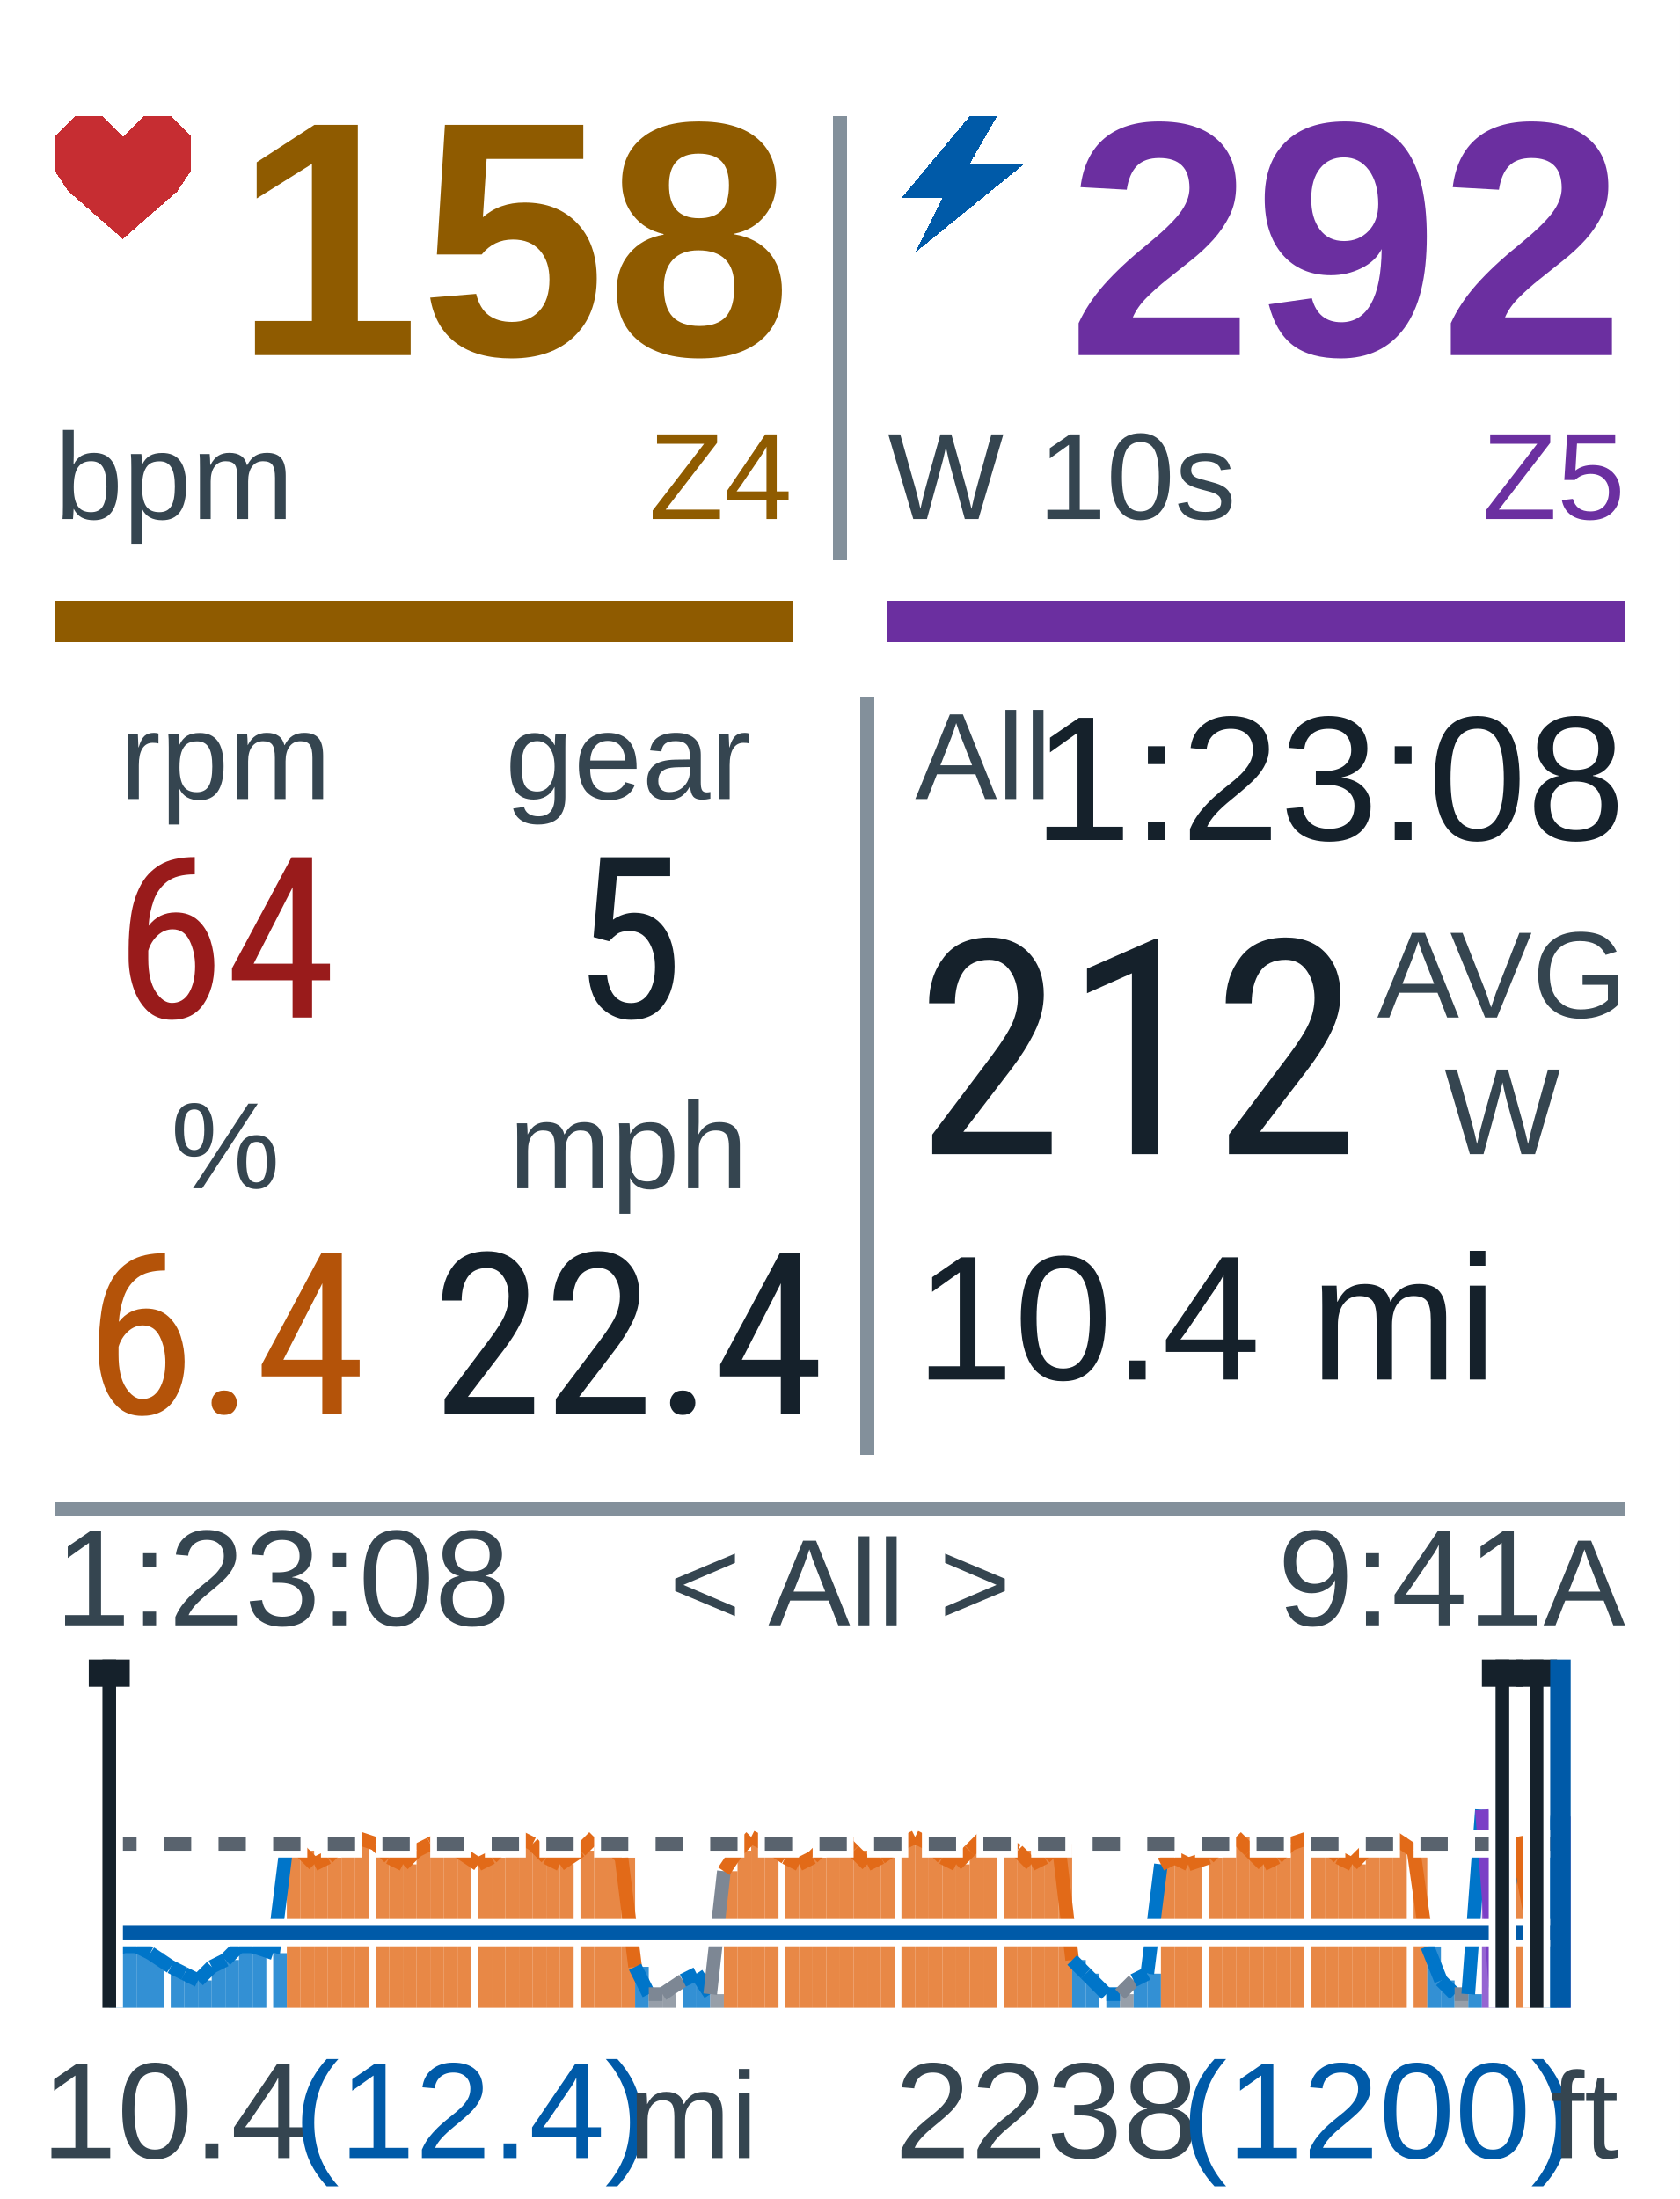
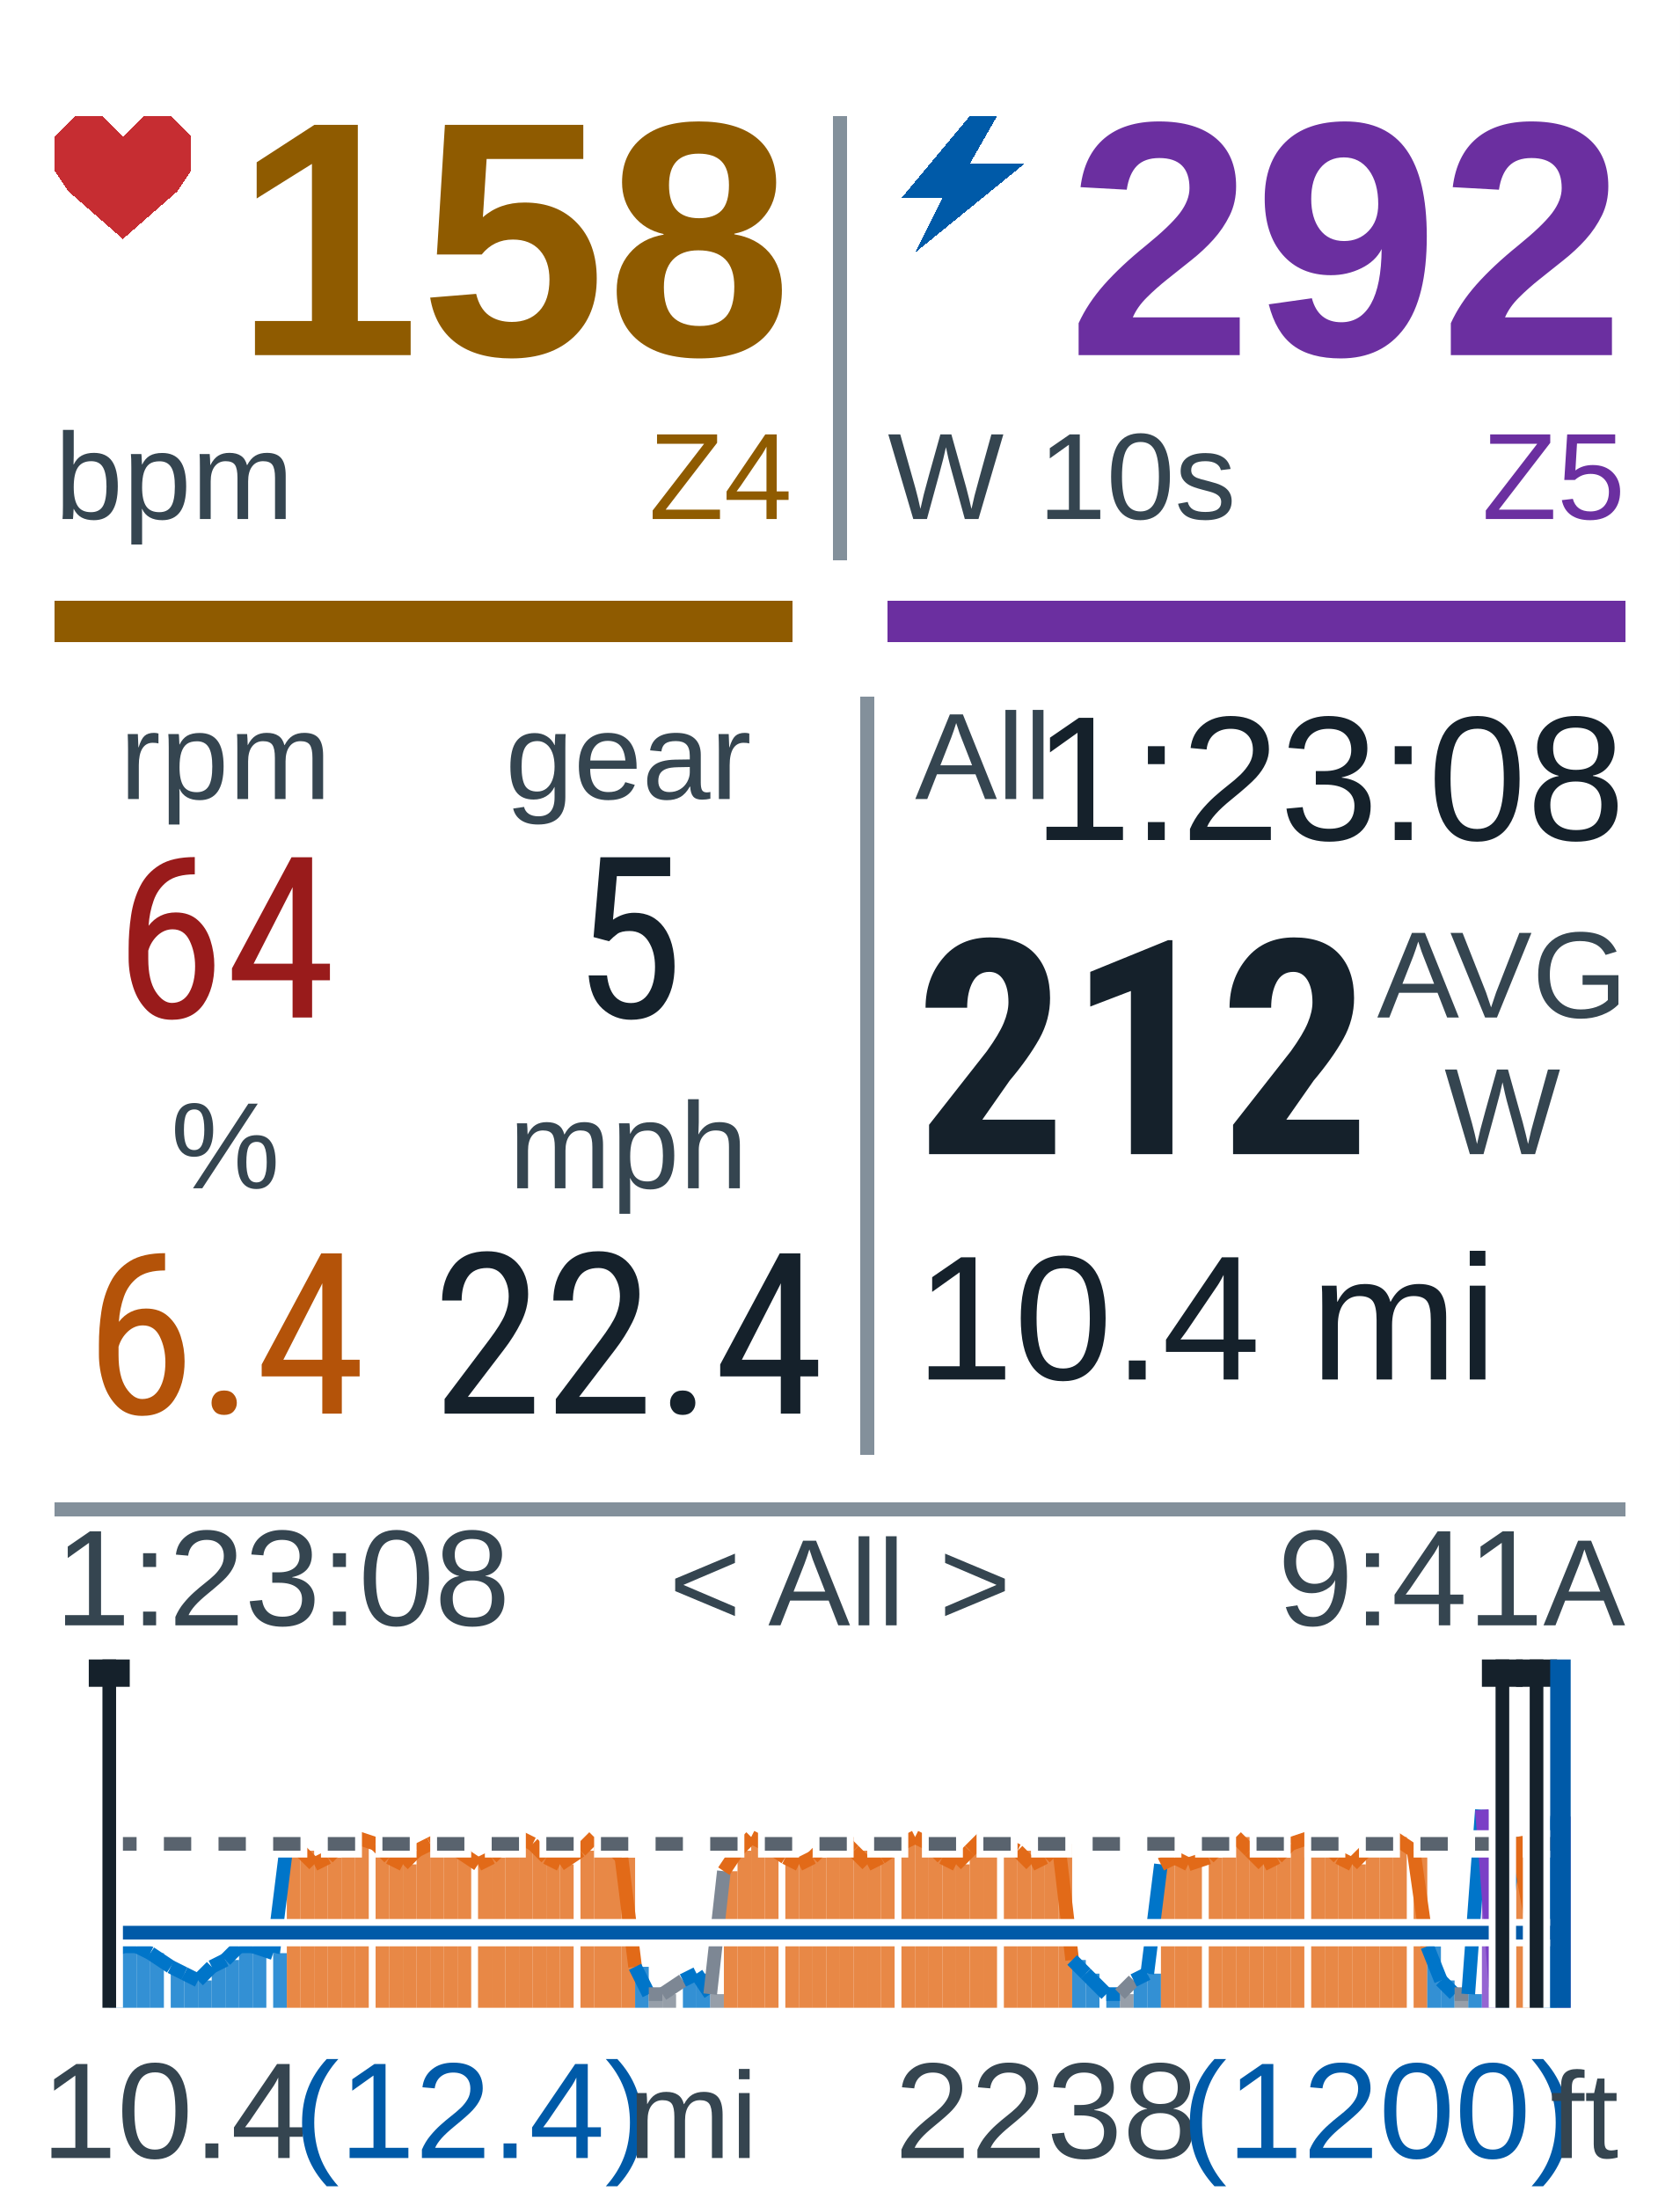
<svg xmlns="http://www.w3.org/2000/svg" width="246" height="322" viewBox="0 0 246 322" role="img" aria-labelledby="title desc">
  <rect width="246" height="322" fill="white" />
  <rect x="122" y="17" width="2" height="65" fill="#83909B" shape-rendering="crispEdges" />
  <text x="116" y="52" font-family="'Garmin Robo Units', Arial, sans-serif" font-size="49" font-weight="bold" text-anchor="end" fill="#8F5B00">158</text>
  <text x="8" y="76" font-family="'DejaVu Sans Medium Condensed B', Arial, sans-serif" font-size="18" font-weight="normal" text-anchor="start" fill="#354550">bpm</text>
  <text x="116" y="76" font-family="'DejaVu Sans Medium Condensed B', Arial, sans-serif" font-size="18" font-weight="normal" text-anchor="end" fill="#8F5B00">Z4</text>
  <rect x="8" y="88" width="108" height="6" fill="#8F5B00" shape-rendering="crispEdges" />
  <text x="238" y="52" font-family="'Garmin Robo Units', Arial, sans-serif" font-size="49" font-weight="bold" text-anchor="end" fill="#6B2FA0" data-power-group="z6-z7" id="live-power-value">292</text>
  <text x="130" y="76" font-family="'DejaVu Sans Medium Condensed B', Arial, sans-serif" font-size="18" font-weight="normal" text-anchor="start" fill="#354550" data-metric="live-power-average-window-label" id="live-power-unit">W 10s</text>
  <text x="238" y="76" font-family="'DejaVu Sans Medium Condensed B', Arial, sans-serif" font-size="18" font-weight="normal" text-anchor="end" fill="#6B2FA0" data-power-group="z6-z7" id="live-power-zone">Z5</text>
  <rect x="130" y="88" width="108" height="6" fill="#6B2FA0" shape-rendering="crispEdges" data-power-group="z6-z7" id="live-power-bar" />
  <text x="33" y="149" font-family="'Roboto Condensed', Arial, sans-serif" font-size="33" font-weight="400" text-anchor="middle" fill="#991B1B" data-metric="current-cadence" data-color-rule="lt70-deep-red;gt100-deep-purple;otherwise-neutral">64</text>
  <rect x="126" y="102" width="2" height="111" fill="#83909B" shape-rendering="crispEdges" />
  <text x="134" y="117" font-family="'DejaVu Sans Medium Condensed B', Arial, sans-serif" font-size="18" font-weight="normal" text-anchor="start" fill="#354550" id="stats-title">All</text>
  <text x="238" y="123" font-family="'DejaVu Sans Medium Condensed B', Arial, sans-serif" font-size="26" font-weight="normal" text-anchor="end" fill="#15212B" id="stats-time">1:23:08</text>
-   <text x="134" y="169" font-family="'Roboto Condensed', Arial, sans-serif" font-size="44" font-weight="400" text-anchor="start" fill="#15212B" data-metric="current-lap-average-power" id="stats-power">212</text>
+   <text x="134" y="169" font-family="'Roboto Condensed', Arial, sans-serif" font-size="44" font-weight="bold" text-anchor="start" fill="#15212B" data-metric="current-lap-average-power" id="stats-power">212</text>
  <rect x="8" y="220" width="230" height="2" fill="#83909B" shape-rendering="crispEdges" />
  <text x="8" y="238" font-family="'DejaVu Sans Medium Condensed B', Arial, sans-serif" font-size="20" text-anchor="start" fill="#354550" data-metric="activity-elapsed-time" font-weight="normal">1:23:08</text>
  <polygon points="18,20 15,17 11,17 8,20 8,25 10,28 18,35 26,28 28,25 28,20 25,17 21,17" fill="#C62D32" shape-rendering="crispEdges" />
  <polygon points="142,17 132,29 138,29 134,37 150,24 142,24 146,17" fill="#005AA8" shape-rendering="crispEdges" />
  <text x="92" y="149" font-family="'Roboto Condensed', Arial, sans-serif" font-size="33" font-weight="400" text-anchor="middle" fill="#15212B" data-metric="rear-gear-index">5</text>
  <text x="92" y="174" font-size="18" font-family="'DejaVu Sans Medium Condensed B', Arial, sans-serif" text-anchor="middle" fill="#354550" font-weight="normal">mph</text>
  <text x="92" y="207" font-size="33" font-family="'Roboto Condensed', Arial, sans-serif" text-anchor="middle" fill="#15212B" font-weight="400" data-metric="current-speed-mph">22.4</text>
  <text x="134" y="202" font-family="'DejaVu Sans Medium Condensed B', Arial, sans-serif" font-size="26" text-anchor="start" fill="#15212B" font-weight="normal" data-metric="current-lap-distance" id="stats-distance">10.4 mi</text>
  <text x="226" y="238" font-family="'DejaVu Sans Medium Condensed B', Arial, sans-serif" font-size="20" text-anchor="end" fill="#354550" data-metric="local-clock" font-weight="normal">9:41</text>
  <text x="33" y="207" font-family="'Roboto Condensed', Arial, sans-serif" font-size="33" text-anchor="middle" fill="#B45309" data-metric="current-estimated-grade" font-weight="400" data-color-rule="gt15-deep-purple;gt10-deep-red;gt5-orange;otherwise-neutral">6.4</text>
  <text x="123" y="238" font-family="'DejaVu Sans Medium Condensed B', Arial, sans-serif" font-size="18" text-anchor="middle" fill="#354550" data-metric="history-window" font-weight="normal" id="chart-range">&lt; All &gt;</text>
  <text x="238" y="238" font-family="'DejaVu Sans Medium Condensed B', Arial, sans-serif" font-size="18" text-anchor="end" fill="#354550" data-metric="clock-half-day" data-am-label="A" data-pm-label="B" font-weight="normal">A</text>
  <text x="220" y="149" font-family="'DejaVu Sans Medium Condensed B', Arial, sans-serif" font-size="18" text-anchor="middle" fill="#354550" font-weight="normal">AVG</text>
  <text x="220" y="169" font-family="'DejaVu Sans Medium Condensed B', Arial, sans-serif" font-size="18" text-anchor="middle" fill="#354550" font-weight="normal">W</text>
  <text x="33" y="117" font-family="'DejaVu Sans Medium Condensed B', Arial, sans-serif" font-size="18" text-anchor="middle" fill="#354550" font-weight="normal">rpm</text>
  <text x="92" y="117" font-family="'DejaVu Sans Medium Condensed B', Arial, sans-serif" font-size="18" text-anchor="middle" fill="#354550" font-weight="normal">gear</text>
  <text x="33" y="174" font-family="'DejaVu Sans Medium Condensed B', Arial, sans-serif" font-size="18" text-anchor="middle" fill="#354550" font-weight="normal">%</text>
  <text x="6" y="316" font-family="'DejaVu Sans Medium Condensed B', Arial, sans-serif" font-size="20" font-weight="normal" text-anchor="start" fill="#354550" data-metric="distance-total-and-remaining" data-part="total">10.4</text>
  <text x="43" y="316" font-family="'DejaVu Sans Medium Condensed B', Arial, sans-serif" font-size="20" font-weight="normal" text-anchor="start" fill="#005AA8" data-metric="distance-total-and-remaining" data-part="remaining">(12.4)</text>
  <text x="92" y="316" font-family="'DejaVu Sans Medium Condensed B', Arial, sans-serif" font-size="18" font-weight="normal" text-anchor="start" fill="#354550" data-metric="distance-total-and-remaining" data-part="unit">mi</text>
  <text x="131" y="316" font-family="'DejaVu Sans Medium Condensed B', Arial, sans-serif" font-size="20" font-weight="normal" text-anchor="start" fill="#354550" data-metric="ascent-total-and-remaining" data-part="total">2238</text>
  <text x="173" y="316" font-family="'DejaVu Sans Medium Condensed B', Arial, sans-serif" font-size="20" font-weight="normal" text-anchor="start" fill="#005AA8" data-metric="ascent-total-and-remaining" data-part="remaining">(1200)</text>
  <text x="227" y="316" font-family="'DejaVu Sans Medium Condensed B', Arial, sans-serif" font-size="18" font-weight="normal" text-anchor="start" fill="#354550" data-metric="ascent-total-and-remaining" data-part="unit">ft</text>
  <rect x="16" y="286" width="2" height="8" fill="#0075C9" fill-opacity="0.80" data-zone="Z2" data-watts="169.38" />
  <rect x="18" y="285" width="2" height="9" fill="#0075C9" fill-opacity="0.80" data-zone="Z2" data-watts="175.69" />
  <rect x="20" y="285" width="2" height="9" fill="#0075C9" fill-opacity="0.80" data-zone="Z2" data-watts="176.01" />
  <rect x="22" y="286" width="2" height="8" fill="#0075C9" fill-opacity="0.80" data-zone="Z2" data-watts="170.15" />
  <rect x="25" y="288" width="2" height="6" fill="#0075C9" fill-opacity="0.80" data-zone="Z2" data-watts="161.41" />
  <rect x="27" y="289" width="2" height="5" fill="#0075C9" fill-opacity="0.80" data-zone="Z2" data-watts="154.68" />
  <rect x="29" y="290" width="2" height="4" fill="#0075C9" fill-opacity="0.80" data-zone="Z2" data-watts="153.73" />
  <rect x="31" y="288" width="2" height="6" fill="#0075C9" fill-opacity="0.80" data-zone="Z2" data-watts="159.1" />
  <rect x="33" y="287" width="2" height="7" fill="#0075C9" fill-opacity="0.80" data-zone="Z2" data-watts="167.78" />
  <rect x="35" y="285" width="2" height="9" fill="#0075C9" fill-opacity="0.80" data-zone="Z2" data-watts="174.9" />
  <rect x="37" y="285" width="2" height="9" fill="#0075C9" fill-opacity="0.80" data-zone="Z2" data-watts="176.47" />
  <rect x="40" y="286" width="2" height="8" fill="#0075C9" fill-opacity="0.80" data-zone="Z2" data-watts="171.61" />
  <rect x="42" y="270" width="2" height="24" fill="#E26A18" fill-opacity="0.80" data-zone="Z4" data-watts="246.47" />
  <rect x="44" y="271" width="2" height="23" fill="#E26A18" fill-opacity="0.80" data-zone="Z4" data-watts="242.41" />
  <rect x="46" y="273" width="2" height="21" fill="#E26A18" fill-opacity="0.80" data-zone="Z4" data-watts="234.37" />
  <rect x="48" y="272" width="2" height="22" fill="#E26A18" fill-opacity="0.80" data-zone="Z4" data-watts="235.5" />
  <rect x="50" y="270" width="2" height="24" fill="#E26A18" fill-opacity="0.80" data-zone="Z4" data-watts="244.44" />
  <rect x="52" y="269" width="2" height="25" fill="#E26A18" fill-opacity="0.80" data-zone="Z4" data-watts="250.44" />
  <rect x="55" y="270" width="2" height="24" fill="#E26A18" fill-opacity="0.80" data-zone="Z4" data-watts="246.31" />
  <rect x="57" y="272" width="2" height="22" fill="#E26A18" fill-opacity="0.80" data-zone="Z4" data-watts="237.0" />
  <rect x="59" y="273" width="2" height="21" fill="#E26A18" fill-opacity="0.80" data-zone="Z4" data-watts="233.7" />
  <rect x="61" y="271" width="2" height="23" fill="#E26A18" fill-opacity="0.80" data-zone="Z4" data-watts="240.37" />
  <rect x="63" y="270" width="2" height="24" fill="#E26A18" fill-opacity="0.80" data-zone="Z4" data-watts="249.0" />
  <rect x="65" y="269" width="2" height="25" fill="#E26A18" fill-opacity="0.80" data-zone="Z4" data-watts="249.22" />
  <rect x="67" y="271" width="2" height="23" fill="#E26A18" fill-opacity="0.80" data-zone="Z4" data-watts="240.77" />
  <rect x="70" y="273" width="2" height="21" fill="#E26A18" fill-opacity="0.80" data-zone="Z4" data-watts="233.79" />
  <rect x="72" y="272" width="2" height="22" fill="#E26A18" fill-opacity="0.80" data-zone="Z4" data-watts="236.68" />
  <rect x="74" y="270" width="2" height="24" fill="#E26A18" fill-opacity="0.80" data-zone="Z4" data-watts="245.96" />
  <rect x="76" y="269" width="2" height="25" fill="#E26A18" fill-opacity="0.80" data-zone="Z4" data-watts="250.48" />
  <rect x="78" y="270" width="2" height="24" fill="#E26A18" fill-opacity="0.80" data-zone="Z4" data-watts="244.82" />
  <rect x="80" y="272" width="2" height="22" fill="#E26A18" fill-opacity="0.80" data-zone="Z4" data-watts="235.77" />
  <rect x="82" y="273" width="2" height="21" fill="#E26A18" fill-opacity="0.80" data-zone="Z4" data-watts="234.21" />
  <rect x="85" y="271" width="2" height="23" fill="#E26A18" fill-opacity="0.80" data-zone="Z4" data-watts="242.01" />
  <rect x="87" y="269" width="2" height="25" fill="#E26A18" fill-opacity="0.80" data-zone="Z4" data-watts="249.8" />
  <rect x="89" y="270" width="2" height="24" fill="#E26A18" fill-opacity="0.80" data-zone="Z4" data-watts="248.22" />
  <rect x="91" y="272" width="2" height="22" fill="#E26A18" fill-opacity="0.80" data-zone="Z4" data-watts="239.17" />
  <rect x="93" y="288" width="2" height="6" fill="#0075C9" fill-opacity="0.80" data-zone="Z2" data-watts="162.24" />
  <rect x="95" y="292" width="2" height="2" fill="#7D8794" fill-opacity="0.80" data-zone="Z1" data-watts="136.89" />
  <rect x="97" y="292" width="2" height="2" fill="#7D8794" fill-opacity="0.80" data-zone="Z1" data-watts="134.61" />
  <rect x="100" y="290" width="2" height="4" fill="#0075C9" fill-opacity="0.80" data-zone="Z2" data-watts="153.91" />
  <rect x="102" y="289" width="2" height="5" fill="#0075C9" fill-opacity="0.80" data-zone="Z2" data-watts="154.71" />
  <rect x="104" y="292" width="2" height="2" fill="#7D8794" fill-opacity="0.80" data-zone="Z1" data-watts="135.35" />
  <rect x="106" y="274" width="2" height="20" fill="#E26A18" fill-opacity="0.80" data-zone="Z4" data-watts="226.43" />
  <rect x="108" y="271" width="2" height="23" fill="#E26A18" fill-opacity="0.80" data-zone="Z4" data-watts="243.64" />
  <rect x="110" y="269" width="2" height="25" fill="#E26A18" fill-opacity="0.80" data-zone="Z4" data-watts="250.31" />
  <rect x="112" y="270" width="2" height="24" fill="#E26A18" fill-opacity="0.80" data-zone="Z4" data-watts="246.99" />
  <rect x="115" y="272" width="2" height="22" fill="#E26A18" fill-opacity="0.80" data-zone="Z4" data-watts="237.68" />
  <rect x="117" y="273" width="2" height="21" fill="#E26A18" fill-opacity="0.80" data-zone="Z4" data-watts="233.56" />
  <rect x="119" y="272" width="2" height="22" fill="#E26A18" fill-opacity="0.80" data-zone="Z4" data-watts="239.58" />
  <rect x="121" y="270" width="2" height="24" fill="#E26A18" fill-opacity="0.80" data-zone="Z4" data-watts="248.51" />
  <rect x="123" y="269" width="2" height="25" fill="#E26A18" fill-opacity="0.80" data-zone="Z4" data-watts="249.62" />
  <rect x="125" y="271" width="2" height="23" fill="#E26A18" fill-opacity="0.80" data-zone="Z4" data-watts="241.58" />
  <rect x="127" y="273" width="2" height="21" fill="#E26A18" fill-opacity="0.80" data-zone="Z4" data-watts="234.04" />
  <rect x="129" y="272" width="2" height="22" fill="#E26A18" fill-opacity="0.80" data-zone="Z4" data-watts="236.07" />
  <rect x="132" y="270" width="2" height="24" fill="#E26A18" fill-opacity="0.80" data-zone="Z4" data-watts="245.22" />
  <rect x="134" y="269" width="2" height="25" fill="#E26A18" fill-opacity="0.80" data-zone="Z4" data-watts="250.5" />
  <rect x="136" y="270" width="2" height="24" fill="#E26A18" fill-opacity="0.80" data-zone="Z4" data-watts="245.57" />
  <rect x="138" y="272" width="2" height="22" fill="#E26A18" fill-opacity="0.80" data-zone="Z4" data-watts="236.35" />
  <rect x="140" y="273" width="2" height="21" fill="#E26A18" fill-opacity="0.80" data-zone="Z4" data-watts="233.92" />
  <rect x="142" y="271" width="2" height="23" fill="#E26A18" fill-opacity="0.80" data-zone="Z4" data-watts="241.19" />
  <rect x="144" y="269" width="2" height="25" fill="#E26A18" fill-opacity="0.80" data-zone="Z4" data-watts="249.44" />
  <rect x="147" y="270" width="2" height="24" fill="#E26A18" fill-opacity="0.80" data-zone="Z4" data-watts="248.75" />
  <rect x="149" y="271" width="2" height="23" fill="#E26A18" fill-opacity="0.80" data-zone="Z4" data-watts="239.95" />
  <rect x="151" y="273" width="2" height="21" fill="#E26A18" fill-opacity="0.80" data-zone="Z4" data-watts="233.61" />
  <rect x="153" y="272" width="2" height="22" fill="#E26A18" fill-opacity="0.80" data-zone="Z4" data-watts="237.35" />
  <rect x="155" y="270" width="2" height="24" fill="#E26A18" fill-opacity="0.80" data-zone="Z4" data-watts="246.67" />
  <rect x="157" y="287" width="2" height="7" fill="#0075C9" fill-opacity="0.80" data-zone="Z2" data-watts="166.24" />
  <rect x="159" y="289" width="2" height="5" fill="#0075C9" fill-opacity="0.80" data-zone="Z2" data-watts="158.1" />
  <rect x="162" y="292" width="2" height="2" fill="#0075C9" fill-opacity="0.80" data-zone="Z2" data-watts="141.51" />
  <rect x="164" y="292" width="2" height="2" fill="#7D8794" fill-opacity="0.80" data-zone="Z1" data-watts="132.17" />
  <rect x="166" y="290" width="2" height="4" fill="#0075C9" fill-opacity="0.80" data-zone="Z2" data-watts="149.47" />
  <rect x="168" y="289" width="2" height="5" fill="#0075C9" fill-opacity="0.80" data-zone="Z2" data-watts="157.49" />
  <rect x="170" y="273" width="2" height="21" fill="#E26A18" fill-opacity="0.80" data-zone="Z4" data-watts="230.69" />
  <rect x="172" y="272" width="2" height="22" fill="#E26A18" fill-opacity="0.80" data-zone="Z4" data-watts="238.4" />
  <rect x="174" y="273" width="2" height="21" fill="#E26A18" fill-opacity="0.80" data-zone="Z4" data-watts="233.5" />
  <rect x="177" y="272" width="2" height="22" fill="#E26A18" fill-opacity="0.80" data-zone="Z4" data-watts="238.81" />
  <rect x="179" y="270" width="2" height="24" fill="#E26A18" fill-opacity="0.80" data-zone="Z4" data-watts="247.95" />
  <rect x="181" y="269" width="2" height="25" fill="#E26A18" fill-opacity="0.80" data-zone="Z4" data-watts="249.95" />
  <rect x="183" y="271" width="2" height="23" fill="#E26A18" fill-opacity="0.80" data-zone="Z4" data-watts="242.39" />
  <rect x="185" y="273" width="2" height="21" fill="#E26A18" fill-opacity="0.80" data-zone="Z4" data-watts="234.37" />
  <rect x="187" y="272" width="2" height="22" fill="#E26A18" fill-opacity="0.80" data-zone="Z4" data-watts="235.51" />
  <rect x="189" y="270" width="2" height="24" fill="#E26A18" fill-opacity="0.80" data-zone="Z4" data-watts="244.45" />
  <rect x="192" y="269" width="2" height="25" fill="#E26A18" fill-opacity="0.80" data-zone="Z4" data-watts="250.44" />
  <rect x="194" y="270" width="2" height="24" fill="#E26A18" fill-opacity="0.80" data-zone="Z4" data-watts="246.29" />
  <rect x="196" y="272" width="2" height="22" fill="#E26A18" fill-opacity="0.80" data-zone="Z4" data-watts="236.99" />
  <rect x="198" y="273" width="2" height="21" fill="#E26A18" fill-opacity="0.80" data-zone="Z4" data-watts="233.7" />
  <rect x="200" y="271" width="2" height="23" fill="#E26A18" fill-opacity="0.80" data-zone="Z4" data-watts="240.39" />
  <rect x="202" y="270" width="2" height="24" fill="#E26A18" fill-opacity="0.80" data-zone="Z4" data-watts="249.01" />
  <rect x="204" y="269" width="2" height="25" fill="#E26A18" fill-opacity="0.80" data-zone="Z4" data-watts="249.21" />
  <rect x="207" y="271" width="2" height="23" fill="#E26A18" fill-opacity="0.80" data-zone="Z4" data-watts="240.75" />
  <rect x="209" y="285" width="2" height="9" fill="#0075C9" fill-opacity="0.80" data-zone="Z2" data-watts="174.4" />
  <rect x="211" y="290" width="2" height="4" fill="#0075C9" fill-opacity="0.80" data-zone="Z2" data-watts="150.58" />
  <rect x="213" y="292" width="2" height="2" fill="#7D8794" fill-opacity="0.80" data-zone="Z1" data-watts="132.57" />
  <rect x="215" y="292" width="2" height="2" fill="#0075C9" fill-opacity="0.80" data-zone="Z2" data-watts="140.37" />
  <rect x="217" y="265" width="2" height="29" fill="#7B3FC6" fill-opacity="0.80" data-zone="Z5" data-watts="271.78" />
  <rect x="219" y="291" width="2" height="3" fill="#0075C9" fill-opacity="0.80" data-zone="Z2" data-watts="149.12" />
  <rect x="222" y="269" width="2" height="25" fill="#E26A18" fill-opacity="0.80" data-zone="Z4" data-watts="251.78" />
  <rect x="224" y="280" width="2" height="14" fill="#7D8794" fill-opacity="0.80" data-zone="Z3" data-watts="200.01" />
  <rect x="226" y="283" width="2" height="11" fill="#0075C9" fill-opacity="0.80" data-zone="Z2" data-watts="184.87" />
  <rect x="228" y="266" width="2" height="28" fill="#7B3FC6" fill-opacity="0.80" data-zone="Z5" data-watts="263.39" />
  <polyline points="16,286 18,285" fill="none" stroke="#0075C9" stroke-width="2" />
  <polyline points="18,285 20,285" fill="none" stroke="#0075C9" stroke-width="2" />
  <polyline points="20,285 22,286" fill="none" stroke="#0075C9" stroke-width="2" />
  <polyline points="22,286 25,288" fill="none" stroke="#0075C9" stroke-width="2" />
  <polyline points="25,288 27,289" fill="none" stroke="#0075C9" stroke-width="2" />
  <polyline points="27,289 29,290" fill="none" stroke="#0075C9" stroke-width="2" />
  <polyline points="29,290 31,288" fill="none" stroke="#0075C9" stroke-width="2" />
  <polyline points="31,288 33,287" fill="none" stroke="#0075C9" stroke-width="2" />
  <polyline points="33,287 35,285" fill="none" stroke="#0075C9" stroke-width="2" />
  <polyline points="35,285 37,285" fill="none" stroke="#0075C9" stroke-width="2" />
  <polyline points="37,285 40,286" fill="none" stroke="#0075C9" stroke-width="2" />
  <polyline points="40,286 42,270" fill="none" stroke="#0075C9" stroke-width="2" />
  <polyline points="42,270 44,271" fill="none" stroke="#E26A18" stroke-width="2" />
  <polyline points="44,271 46,273" fill="none" stroke="#E26A18" stroke-width="2" />
  <polyline points="46,273 48,272" fill="none" stroke="#E26A18" stroke-width="2" />
  <polyline points="48,272 50,270" fill="none" stroke="#E26A18" stroke-width="2" />
  <polyline points="50,270 52,269" fill="none" stroke="#E26A18" stroke-width="2" />
  <polyline points="52,269 55,270" fill="none" stroke="#E26A18" stroke-width="2" />
  <polyline points="55,270 57,272" fill="none" stroke="#E26A18" stroke-width="2" />
  <polyline points="57,272 59,273" fill="none" stroke="#E26A18" stroke-width="2" />
  <polyline points="59,273 61,271" fill="none" stroke="#E26A18" stroke-width="2" />
  <polyline points="61,271 63,270" fill="none" stroke="#E26A18" stroke-width="2" />
  <polyline points="63,270 65,269" fill="none" stroke="#E26A18" stroke-width="2" />
  <polyline points="65,269 67,271" fill="none" stroke="#E26A18" stroke-width="2" />
  <polyline points="67,271 70,273" fill="none" stroke="#E26A18" stroke-width="2" />
  <polyline points="70,273 72,272" fill="none" stroke="#E26A18" stroke-width="2" />
  <polyline points="72,272 74,270" fill="none" stroke="#E26A18" stroke-width="2" />
  <polyline points="74,270 76,269" fill="none" stroke="#E26A18" stroke-width="2" />
  <polyline points="76,269 78,270" fill="none" stroke="#E26A18" stroke-width="2" />
  <polyline points="78,270 80,272" fill="none" stroke="#E26A18" stroke-width="2" />
  <polyline points="80,272 82,273" fill="none" stroke="#E26A18" stroke-width="2" />
  <polyline points="82,273 85,271" fill="none" stroke="#E26A18" stroke-width="2" />
  <polyline points="85,271 87,269" fill="none" stroke="#E26A18" stroke-width="2" />
  <polyline points="87,269 89,270" fill="none" stroke="#E26A18" stroke-width="2" />
  <polyline points="89,270 91,272" fill="none" stroke="#E26A18" stroke-width="2" />
  <polyline points="91,272 93,288" fill="none" stroke="#E26A18" stroke-width="2" />
  <polyline points="93,288 95,292" fill="none" stroke="#0075C9" stroke-width="2" />
  <polyline points="95,292 97,292" fill="none" stroke="#7D8794" stroke-width="2" />
  <polyline points="97,292 100,290" fill="none" stroke="#7D8794" stroke-width="2" />
  <polyline points="100,290 102,289" fill="none" stroke="#0075C9" stroke-width="2" />
  <polyline points="102,289 104,292" fill="none" stroke="#0075C9" stroke-width="2" />
  <polyline points="104,292 106,274" fill="none" stroke="#7D8794" stroke-width="2" />
  <polyline points="106,274 108,271" fill="none" stroke="#E26A18" stroke-width="2" />
  <polyline points="108,271 110,269" fill="none" stroke="#E26A18" stroke-width="2" />
  <polyline points="110,269 112,270" fill="none" stroke="#E26A18" stroke-width="2" />
  <polyline points="112,270 115,272" fill="none" stroke="#E26A18" stroke-width="2" />
  <polyline points="115,272 117,273" fill="none" stroke="#E26A18" stroke-width="2" />
  <polyline points="117,273 119,272" fill="none" stroke="#E26A18" stroke-width="2" />
  <polyline points="119,272 121,270" fill="none" stroke="#E26A18" stroke-width="2" />
  <polyline points="121,270 123,269" fill="none" stroke="#E26A18" stroke-width="2" />
  <polyline points="123,269 125,271" fill="none" stroke="#E26A18" stroke-width="2" />
  <polyline points="125,271 127,273" fill="none" stroke="#E26A18" stroke-width="2" />
  <polyline points="127,273 129,272" fill="none" stroke="#E26A18" stroke-width="2" />
  <polyline points="129,272 132,270" fill="none" stroke="#E26A18" stroke-width="2" />
  <polyline points="132,270 134,269" fill="none" stroke="#E26A18" stroke-width="2" />
  <polyline points="134,269 136,270" fill="none" stroke="#E26A18" stroke-width="2" />
  <polyline points="136,270 138,272" fill="none" stroke="#E26A18" stroke-width="2" />
  <polyline points="138,272 140,273" fill="none" stroke="#E26A18" stroke-width="2" />
  <polyline points="140,273 142,271" fill="none" stroke="#E26A18" stroke-width="2" />
  <polyline points="142,271 144,269" fill="none" stroke="#E26A18" stroke-width="2" />
  <polyline points="144,269 147,270" fill="none" stroke="#E26A18" stroke-width="2" />
  <polyline points="147,270 149,271" fill="none" stroke="#E26A18" stroke-width="2" />
  <polyline points="149,271 151,273" fill="none" stroke="#E26A18" stroke-width="2" />
  <polyline points="151,273 153,272" fill="none" stroke="#E26A18" stroke-width="2" />
  <polyline points="153,272 155,270" fill="none" stroke="#E26A18" stroke-width="2" />
  <polyline points="155,270 157,287" fill="none" stroke="#E26A18" stroke-width="2" />
  <polyline points="157,287 159,289" fill="none" stroke="#0075C9" stroke-width="2" />
  <polyline points="159,289 162,292" fill="none" stroke="#0075C9" stroke-width="2" />
  <polyline points="162,292 164,292" fill="none" stroke="#0075C9" stroke-width="2" />
  <polyline points="164,292 166,290" fill="none" stroke="#7D8794" stroke-width="2" />
  <polyline points="166,290 168,289" fill="none" stroke="#0075C9" stroke-width="2" />
  <polyline points="168,289 170,273" fill="none" stroke="#0075C9" stroke-width="2" />
  <polyline points="170,273 172,272" fill="none" stroke="#E26A18" stroke-width="2" />
  <polyline points="172,272 174,273" fill="none" stroke="#E26A18" stroke-width="2" />
  <polyline points="174,273 177,272" fill="none" stroke="#E26A18" stroke-width="2" />
  <polyline points="177,272 179,270" fill="none" stroke="#E26A18" stroke-width="2" />
  <polyline points="179,270 181,269" fill="none" stroke="#E26A18" stroke-width="2" />
  <polyline points="181,269 183,271" fill="none" stroke="#E26A18" stroke-width="2" />
  <polyline points="183,271 185,273" fill="none" stroke="#E26A18" stroke-width="2" />
  <polyline points="185,273 187,272" fill="none" stroke="#E26A18" stroke-width="2" />
  <polyline points="187,272 189,270" fill="none" stroke="#E26A18" stroke-width="2" />
  <polyline points="189,270 192,269" fill="none" stroke="#E26A18" stroke-width="2" />
  <polyline points="192,269 194,270" fill="none" stroke="#E26A18" stroke-width="2" />
  <polyline points="194,270 196,272" fill="none" stroke="#E26A18" stroke-width="2" />
  <polyline points="196,272 198,273" fill="none" stroke="#E26A18" stroke-width="2" />
  <polyline points="198,273 200,271" fill="none" stroke="#E26A18" stroke-width="2" />
  <polyline points="200,271 202,270" fill="none" stroke="#E26A18" stroke-width="2" />
  <polyline points="202,270 204,269" fill="none" stroke="#E26A18" stroke-width="2" />
  <polyline points="204,269 207,271" fill="none" stroke="#E26A18" stroke-width="2" />
  <polyline points="207,271 209,285" fill="none" stroke="#E26A18" stroke-width="2" />
  <polyline points="209,285 211,290" fill="none" stroke="#0075C9" stroke-width="2" />
  <polyline points="211,290 213,292" fill="none" stroke="#0075C9" stroke-width="2" />
  <polyline points="213,292 215,292" fill="none" stroke="#7D8794" stroke-width="2" />
  <polyline points="215,292 217,265" fill="none" stroke="#0075C9" stroke-width="2" />
  <polyline points="217,265 219,291" fill="none" stroke="#7B3FC6" stroke-width="2" />
  <polyline points="219,291 222,269" fill="none" stroke="#0075C9" stroke-width="2" />
  <polyline points="222,269 224,280" fill="none" stroke="#E26A18" stroke-width="2" />
  <polyline points="224,280 226,283" fill="none" stroke="#7D8794" stroke-width="2" />
  <polyline points="226,283 228,266" fill="none" stroke="#0075C9" stroke-width="2" />
  <rect x="15" y="268" width="6" height="4" fill="white" />
  <rect x="16" y="269" width="4" height="2" fill="#59636E" />
  <rect x="23" y="268" width="6" height="4" fill="white" />
  <rect x="24" y="269" width="4" height="2" fill="#59636E" />
  <rect x="31" y="268" width="6" height="4" fill="white" />
  <rect x="32" y="269" width="4" height="2" fill="#59636E" />
  <rect x="39" y="268" width="6" height="4" fill="white" />
  <rect x="40" y="269" width="4" height="2" fill="#59636E" />
  <rect x="47" y="268" width="6" height="4" fill="white" />
  <rect x="48" y="269" width="4" height="2" fill="#59636E" />
  <rect x="55" y="268" width="6" height="4" fill="white" />
  <rect x="56" y="269" width="4" height="2" fill="#59636E" />
  <rect x="63" y="268" width="6" height="4" fill="white" />
  <rect x="64" y="269" width="4" height="2" fill="#59636E" />
  <rect x="71" y="268" width="6" height="4" fill="white" />
  <rect x="72" y="269" width="4" height="2" fill="#59636E" />
  <rect x="79" y="268" width="6" height="4" fill="white" />
  <rect x="80" y="269" width="4" height="2" fill="#59636E" />
  <rect x="87" y="268" width="6" height="4" fill="white" />
  <rect x="88" y="269" width="4" height="2" fill="#59636E" />
  <rect x="95" y="268" width="6" height="4" fill="white" />
  <rect x="96" y="269" width="4" height="2" fill="#59636E" />
  <rect x="103" y="268" width="6" height="4" fill="white" />
  <rect x="104" y="269" width="4" height="2" fill="#59636E" />
  <rect x="111" y="268" width="6" height="4" fill="white" />
  <rect x="112" y="269" width="4" height="2" fill="#59636E" />
  <rect x="119" y="268" width="6" height="4" fill="white" />
  <rect x="120" y="269" width="4" height="2" fill="#59636E" />
  <rect x="127" y="268" width="6" height="4" fill="white" />
  <rect x="128" y="269" width="4" height="2" fill="#59636E" />
  <rect x="135" y="268" width="6" height="4" fill="white" />
  <rect x="136" y="269" width="4" height="2" fill="#59636E" />
  <rect x="143" y="268" width="6" height="4" fill="white" />
  <rect x="144" y="269" width="4" height="2" fill="#59636E" />
  <rect x="151" y="268" width="6" height="4" fill="white" />
  <rect x="152" y="269" width="4" height="2" fill="#59636E" />
  <rect x="159" y="268" width="6" height="4" fill="white" />
  <rect x="160" y="269" width="4" height="2" fill="#59636E" />
  <rect x="167" y="268" width="6" height="4" fill="white" />
  <rect x="168" y="269" width="4" height="2" fill="#59636E" />
  <rect x="175" y="268" width="6" height="4" fill="white" />
  <rect x="176" y="269" width="4" height="2" fill="#59636E" />
  <rect x="183" y="268" width="6" height="4" fill="white" />
  <rect x="184" y="269" width="4" height="2" fill="#59636E" />
  <rect x="191" y="268" width="6" height="4" fill="white" />
  <rect x="192" y="269" width="4" height="2" fill="#59636E" />
  <rect x="199" y="268" width="6" height="4" fill="white" />
  <rect x="200" y="269" width="4" height="2" fill="#59636E" />
  <rect x="207" y="268" width="6" height="4" fill="white" />
  <rect x="208" y="269" width="4" height="2" fill="#59636E" />
  <rect x="215" y="268" width="6" height="4" fill="white" />
  <rect x="216" y="269" width="4" height="2" fill="#59636E" />
  <rect x="223" y="268" width="6" height="4" fill="white" />
  <rect x="224" y="269" width="4" height="2" fill="#59636E" />
  <rect x="16" y="281" width="213" height="4" fill="white" />
  <rect x="16" y="282" width="213" height="2" fill="#005AA8" />
  <rect x="14" y="243" width="4" height="51" fill="white" />
  <rect x="15" y="243" width="2" height="51" fill="#15212B" />
  <rect x="13" y="243" width="6" height="4" fill="#15212B" />
  <rect x="218" y="243" width="4" height="51" fill="white" />
  <rect x="219" y="243" width="2" height="51" fill="#15212B" />
  <rect x="217" y="243" width="6" height="4" fill="#15212B" />
  <rect x="223" y="243" width="4" height="51" fill="white" />
  <rect x="224" y="243" width="2" height="51" fill="#15212B" />
  <rect x="222" y="243" width="6" height="4" fill="#15212B" />
  <rect x="227" y="243" width="3" height="51" fill="#005AA8" />
</svg>
